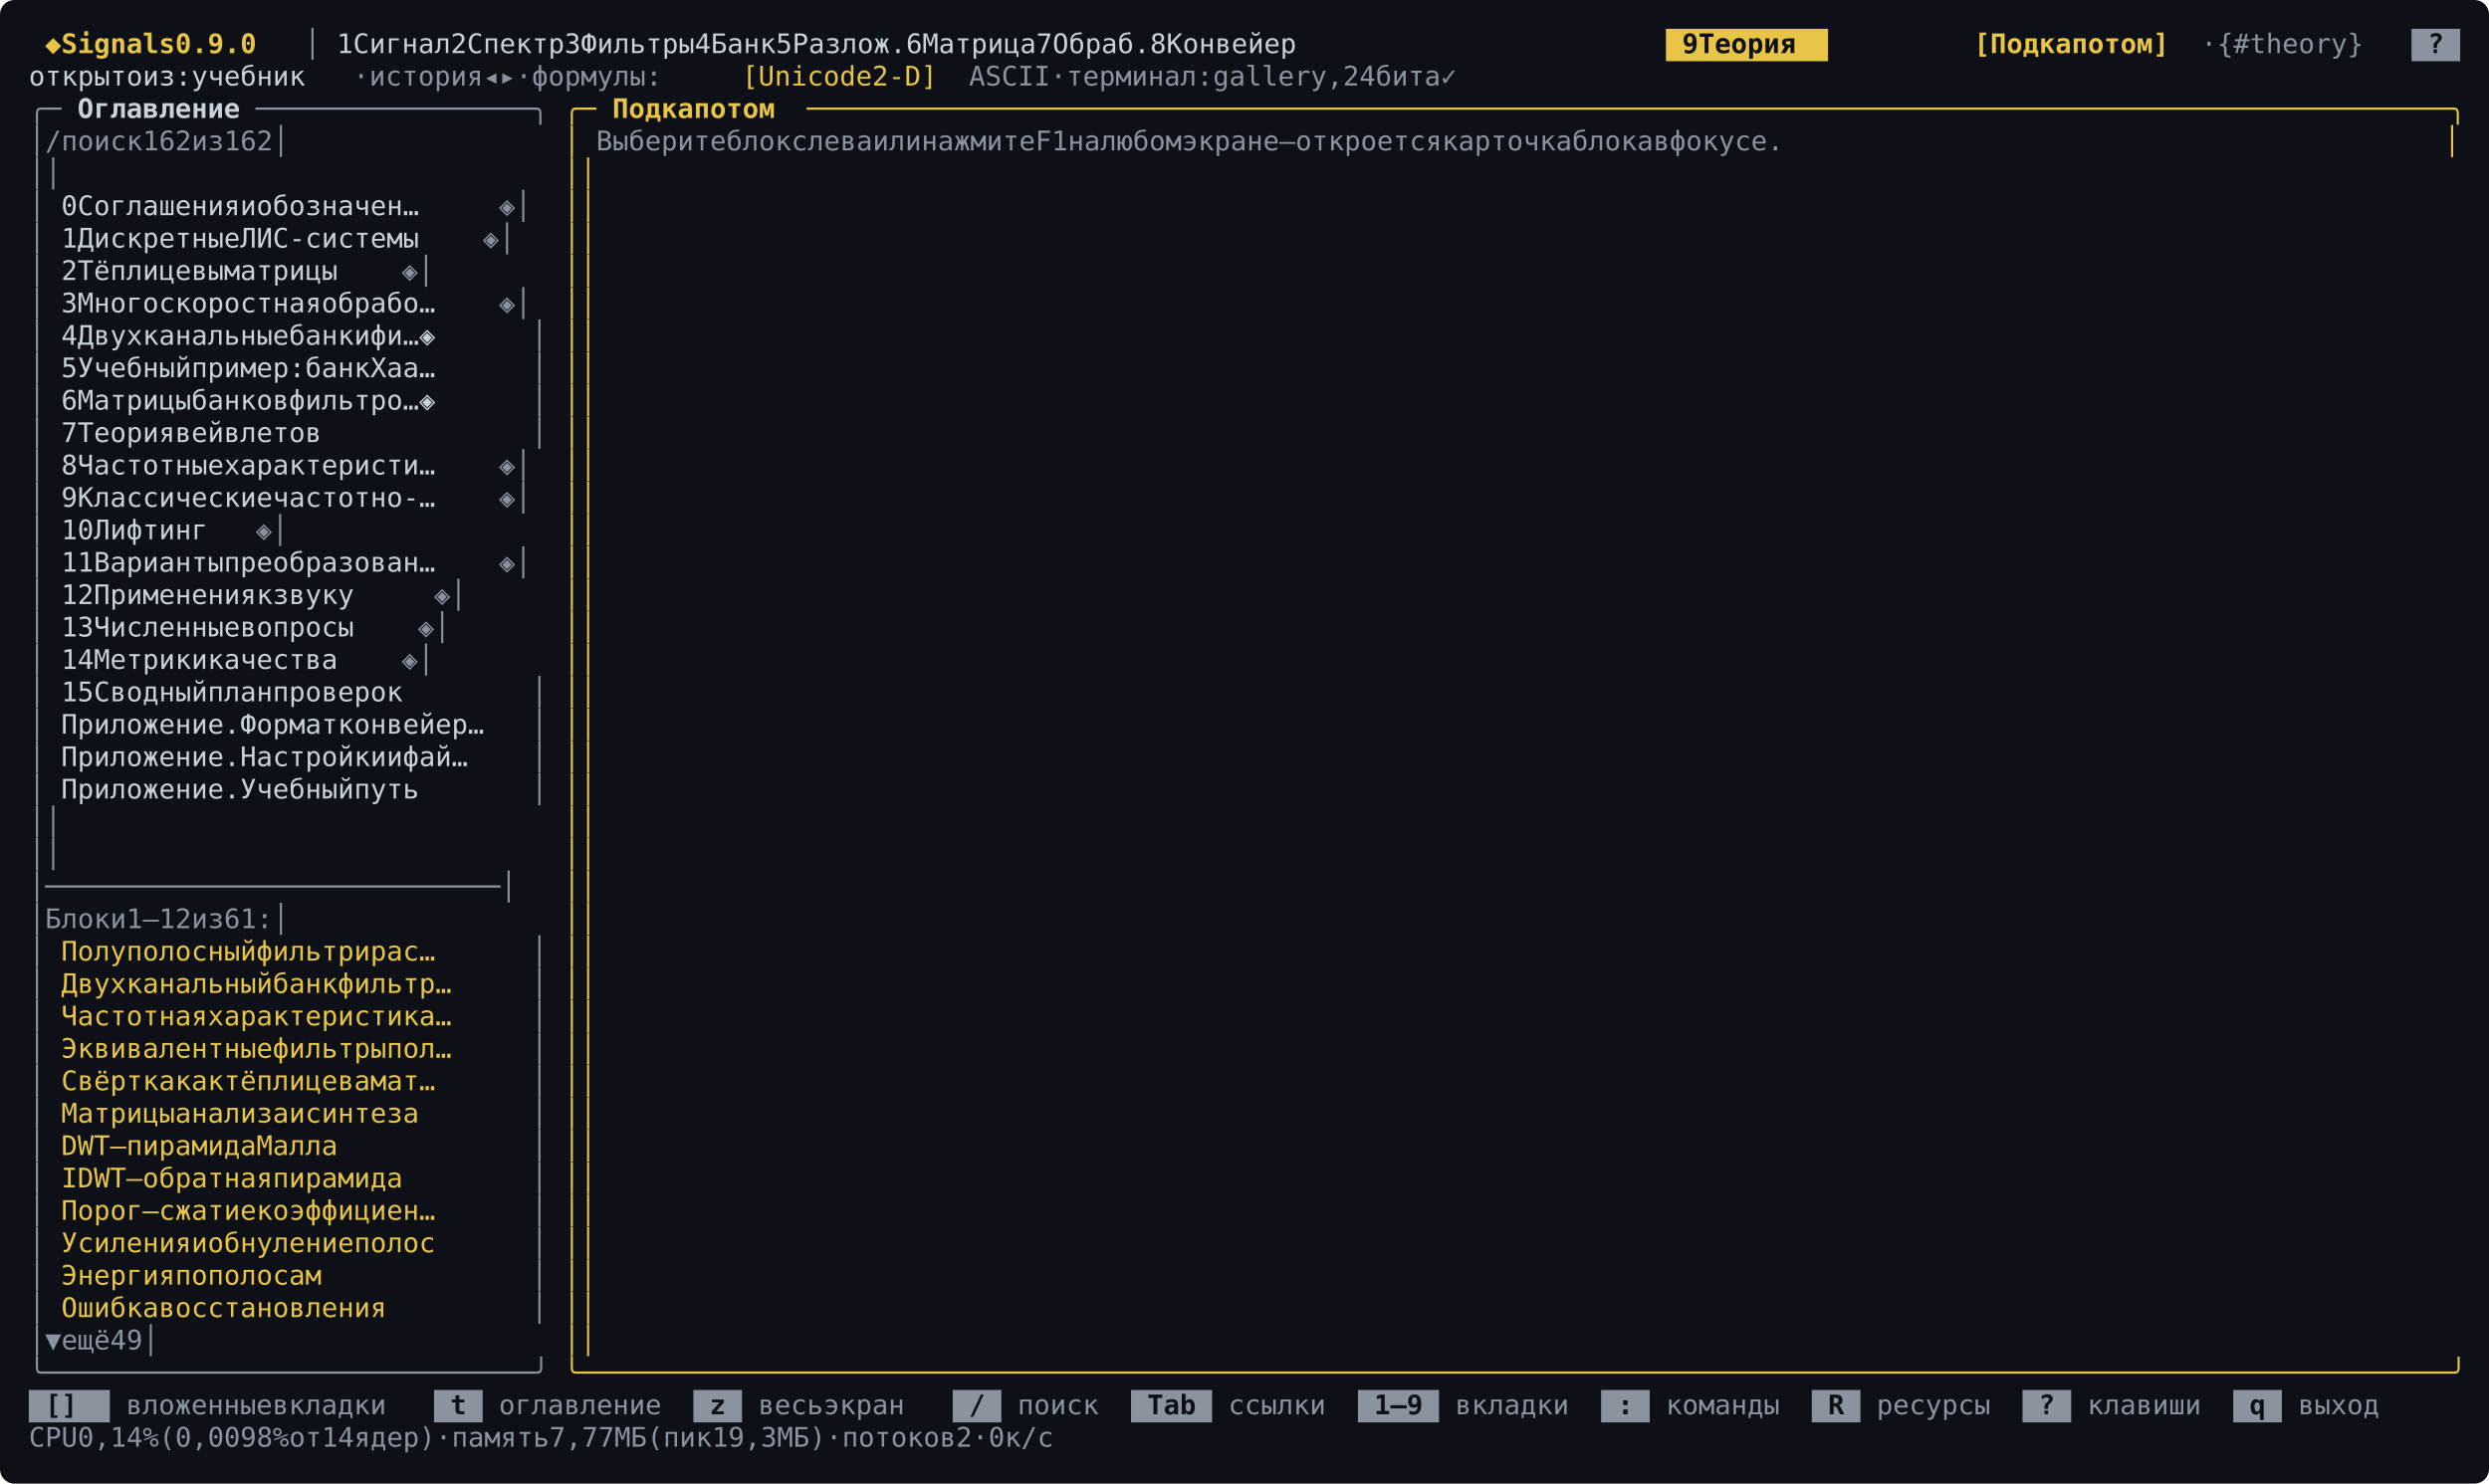
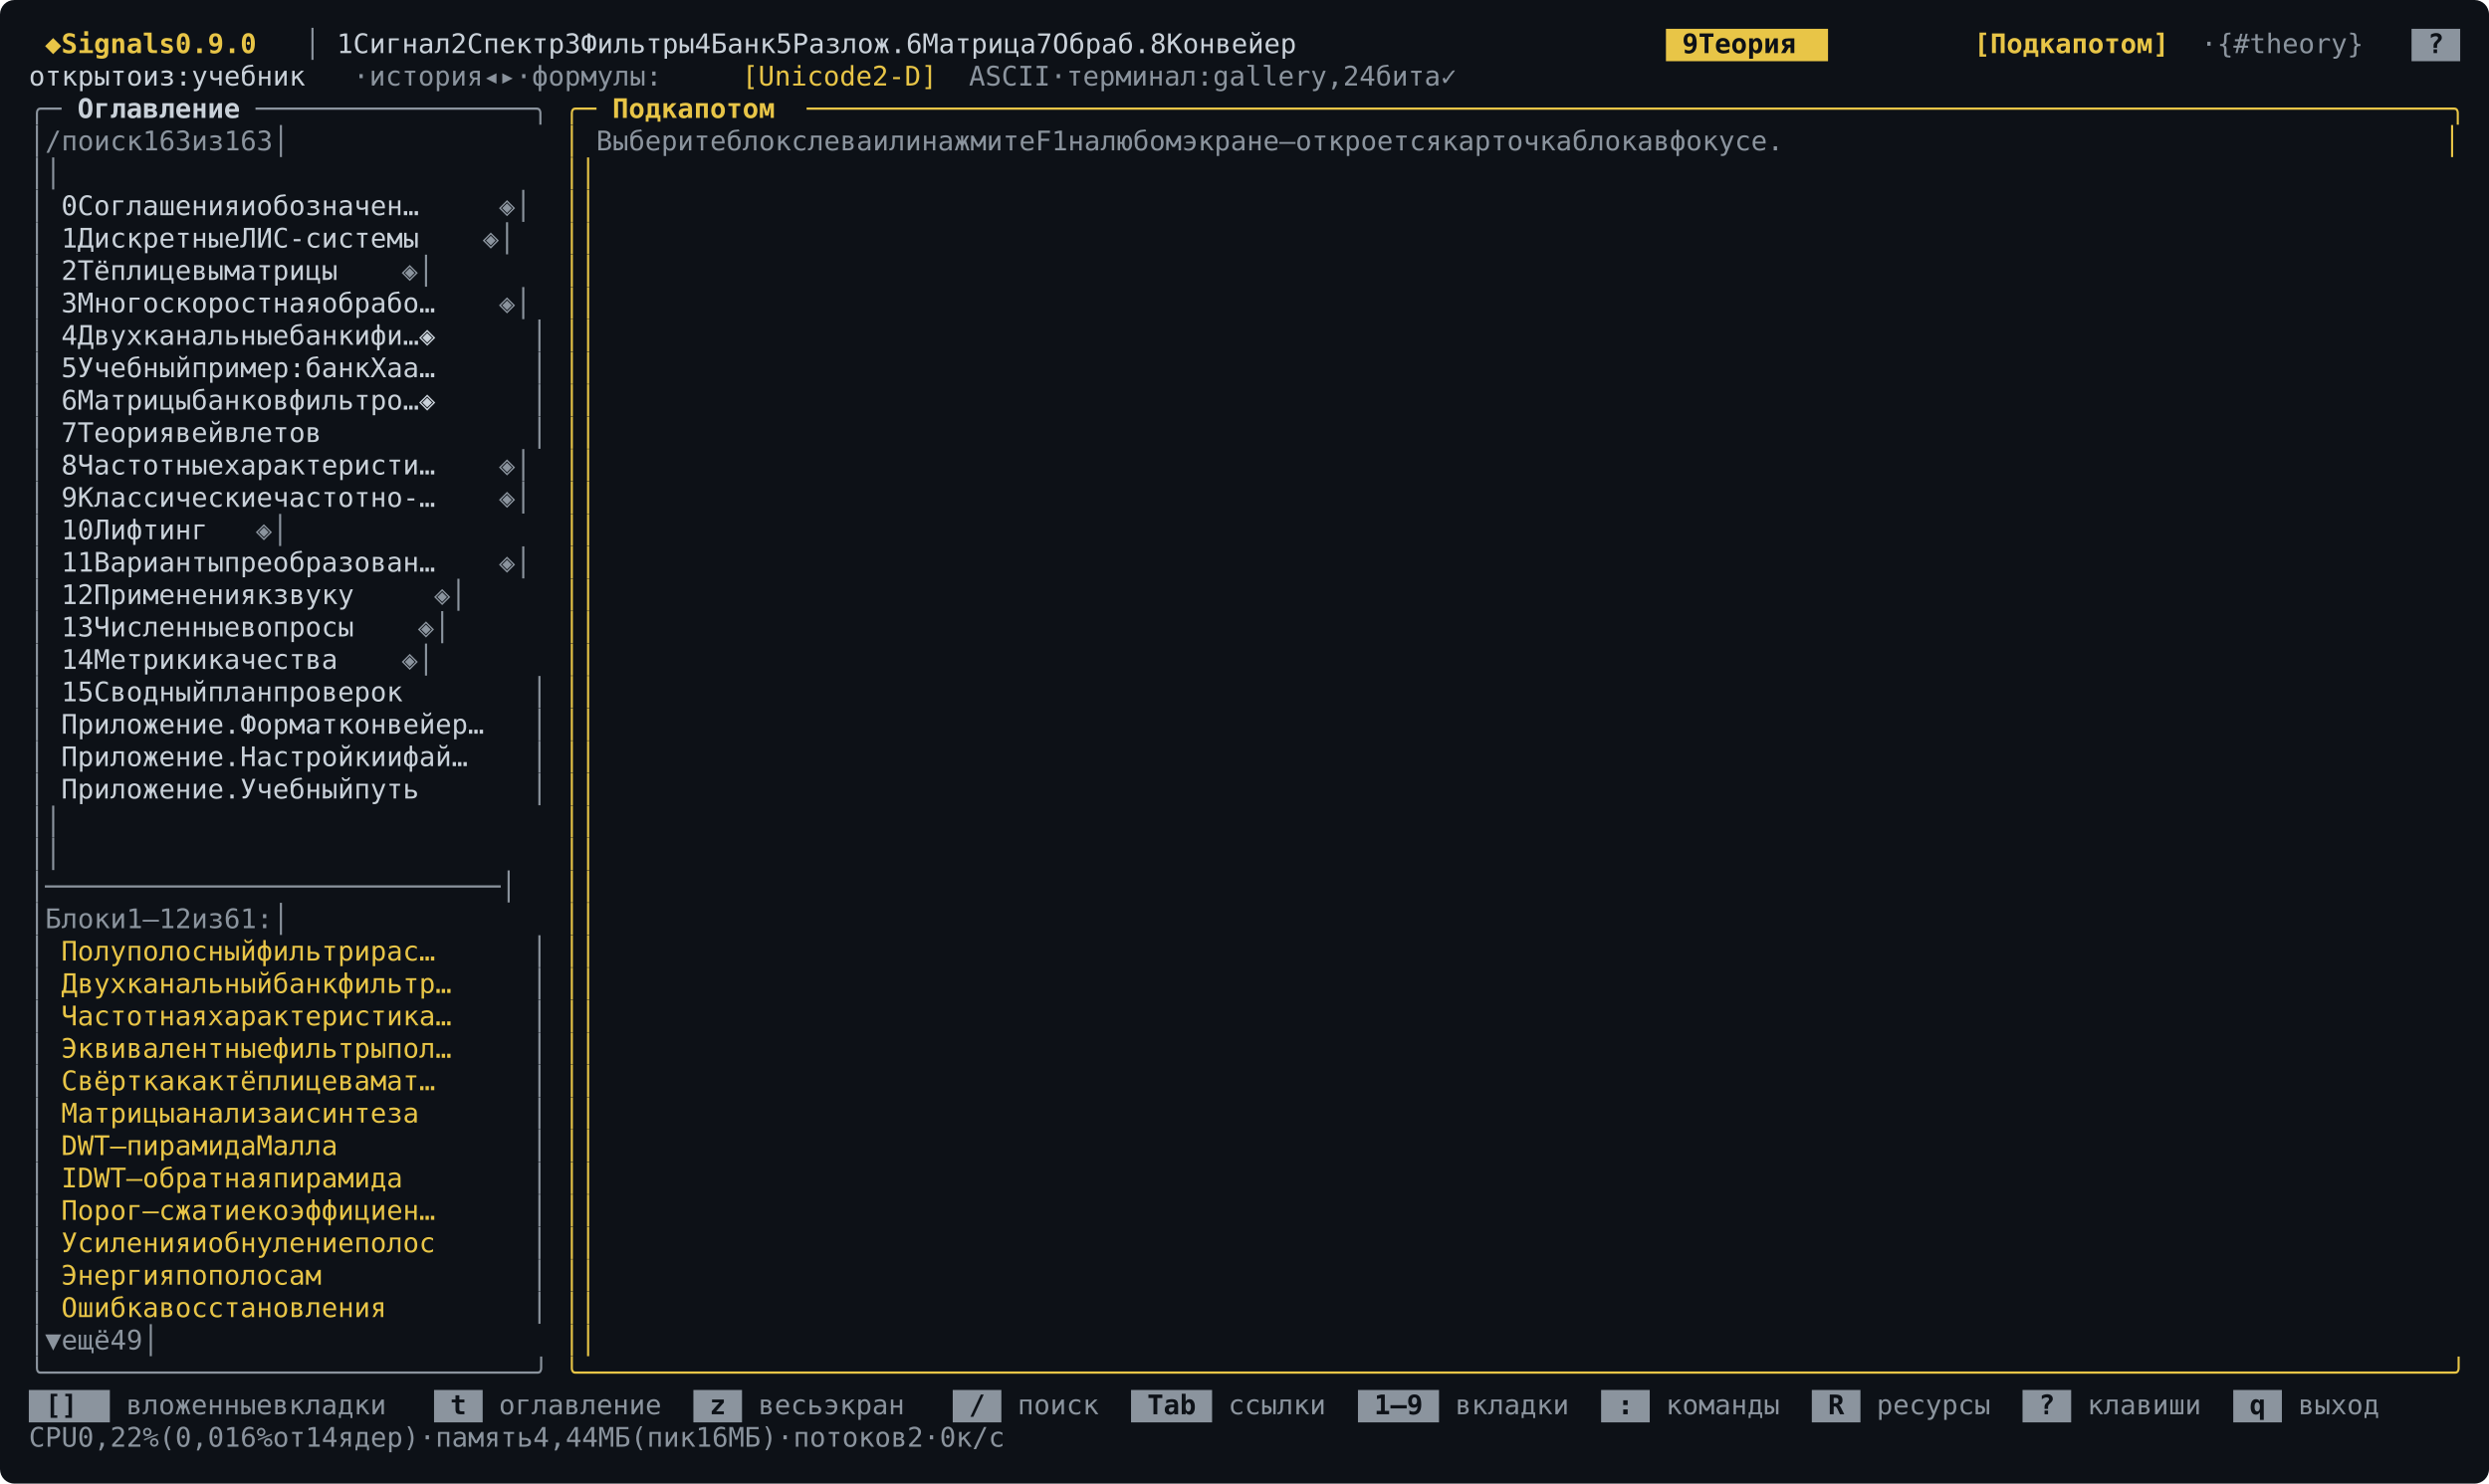
<svg xmlns="http://www.w3.org/2000/svg" width="1382" height="824" viewBox="0 0 1382 824" font-family="ui-monospace, SFMono-Regular, Menlo, Consolas, &quot;DejaVu Sans Mono&quot;, &quot;Liberation Mono&quot;, monospace" font-size="15">
  <rect width="1382" height="824" rx="8" fill="#0d1117" />
  <rect x="925" y="16" width="90" height="18" fill="#e8c547" />
  <rect x="1339" y="16" width="27" height="18" fill="#8b949e" />
  <text x="25 43 52 61 70 79 88 97 115 124 133 142 151" y="29.5" fill="#e8c547" font-weight="bold">◆Signals0.9.0</text>
  <text x="169" y="29.5" fill="#8b949e">│</text>
  <text x="187 205 214 223 232 241 250 277 295 304 313 322 331 340 367 385 394 403 412 421 430 439 466 484 493 502 511 538 556 565 574 583 592 601 610 637 655 664 673 682 691 700 709 736 754 763 772 781 790 799 826 844 853 862 871 880 889 898 907" y="29.5" fill="#c9d1d9">1Сигнал2Спектр3Фильтры4Банк5Разлож.6Матрица7Обраб.8Конвейер</text>
  <text x="934 952 961 970 979 988 997" y="29.5" fill="#0d1117" font-weight="bold">9Теория</text>
  <text x="1096 1105 1114 1123 1141 1150 1159 1168 1177 1186 1195 1204" y="29.5" fill="#e8c547" font-weight="bold">[Подкапотом]</text>
  <text x="1222 1240 1249 1258 1267 1276 1285 1294 1303 1312" y="29.5" fill="#8b949e">·{#theory}</text>
  <text x="1348" y="29.5" fill="#0d1117" font-weight="bold">?</text>
  <text x="16 25 34 43 52 61 70 88 97 106 124 133 142 151 160 169 178" y="47.5" fill="#c9d1d9">открытоиз:учебник</text>
  <text x="196 214 223 232 241 250 259 268 286 295 313 331 340 349 358 367 376 385 394" y="47.5" fill="#8b949e">·история◂▸·формулы:</text>
  <text x="412 421 430 439 448 457 466 475 493 502 511 520" y="47.5" fill="#e8c547">[Unicode2-D]</text>
  <text x="538 547 556 565 574 592 610 619 628 637 646 655 664 673 682 700 709 718 727 736 745 754 763 781 790 808 817 826 835 853" y="47.5" fill="#8b949e">ASCII·терминал:gallery,24бита✓</text>
  <text x="16 25" y="65.5" fill="#8b949e">╭─</text>
  <text x="43 52 61 70 79 88 97 106 115 124" y="65.5" fill="#c9d1d9" font-weight="bold">Оглавление</text>
  <text x="142 151 160 169 178 187 196 205 214 223 232 241 250 259 268 277 286 295" y="65.5" fill="#8b949e">─────────────────╮</text>
  <text x="313 322" y="65.5" fill="#e8c547">╭─</text>
  <text x="340 349 358 376 385 394 403 412 421 430" y="65.5" fill="#e8c547" font-weight="bold">Подкапотом</text>
  <text x="448 457 466 475 484 493 502 511 520 529 538 547 556 565 574 583 592 601 610 619 628 637 646 655 664 673 682 691 700 709 718 727 736 745 754 763 772 781 790 799 808 817 826 835 844 853 862 871 880 889 898 907 916 925 934 943 952 961 970 979 988 997 1006 1015 1024 1033 1042 1051 1060 1069 1078 1087 1096 1105 1114 1123 1132 1141 1150 1159 1168 1177 1186 1195 1204 1213 1222 1231 1240 1249 1258 1267 1276 1285 1294 1303 1312 1321 1330 1339 1348 1357" y="65.5" fill="#e8c547">─────────────────────────────────────────────────────────────────────────────────────────────────────╮</text>
-   <text x="16 34 52 61 70 79 88 196 205 214 232 241 259 268 277 295" y="83.5" fill="#8b949e">│/поиск162из162│</text>
+   <text x="16 34 52 61 70 79 88 196 205 214 232 241 259 268 277 295" y="83.5" fill="#8b949e">│/поиск163из163│</text>
  <text x="313" y="83.5" fill="#e8c547">│</text>
  <text x="331 340 349 358 367 376 385 394 412 421 430 439 457 466 475 484 493 511 520 529 547 556 565 574 583 592 601 619 628 646 655 673 682 691 700 709 727 736 745 754 763 772 790 808 817 826 835 844 853 862 871 880 898 907 916 925 934 943 952 961 979 988 997 1006 1015 1033 1051 1060 1069 1078 1087 1096 1105" y="83.5" fill="#8b949e">ВыберитеблокслеваилинажмитеF1налюбомэкране—откроетсякарточкаблокавфокусе.</text>
  <text x="1357" y="83.5" fill="#e8c547">│</text>
  <text x="16 295" y="101.5" fill="#8b949e">││</text>
  <text x="313 1357" y="101.5" fill="#e8c547">││</text>
  <text x="16" y="119.5" fill="#8b949e">│</text>
  <text x="34 61 70 79 88 97 106 115 124 133 142 160 178 187 196 205 214 223 232 241 250 259" y="119.5" fill="#c9d1d9">0Соглашенияиобозначен…</text>
  <text x="277 295" y="119.5" fill="#8b949e">◈│</text>
  <text x="313 1357" y="119.5" fill="#e8c547">││</text>
  <text x="16" y="137.5" fill="#8b949e">│</text>
  <text x="34 61 70 79 88 97 106 115 124 133 142 160 169 178 187 196 205 214 223 232 241 250" y="137.5" fill="#c9d1d9">1ДискретныеЛИС-системы</text>
  <text x="268 295" y="137.5" fill="#8b949e">◈│</text>
  <text x="313 1357" y="137.5" fill="#e8c547">││</text>
  <text x="16" y="155.5" fill="#8b949e">│</text>
  <text x="34 61 70 79 88 97 106 115 124 133 151 160 169 178 187 196 205" y="155.5" fill="#c9d1d9">2Тёплицевыматрицы</text>
  <text x="223 295" y="155.5" fill="#8b949e">◈│</text>
  <text x="313 1357" y="155.5" fill="#e8c547">││</text>
  <text x="16" y="173.5" fill="#8b949e">│</text>
  <text x="34 61 70 79 88 97 106 115 124 133 142 151 160 169 178 187 205 214 223 232 241 250 259" y="173.5" fill="#c9d1d9">3Многоскоростнаяобрабо…</text>
  <text x="277 295" y="173.5" fill="#8b949e">◈│</text>
  <text x="313 1357" y="173.5" fill="#e8c547">││</text>
  <text x="16" y="191.5" fill="#8b949e">│</text>
  <text x="34 61 70 79 88 97 106 115 124 133 142 151 160 169 187 196 205 214 223 241 250 259 277" y="191.5" fill="#c9d1d9">4Двухканальныебанкифи…◈</text>
  <text x="295" y="191.5" fill="#8b949e">│</text>
  <text x="313 1357" y="191.5" fill="#e8c547">││</text>
  <text x="16" y="209.5" fill="#8b949e">│</text>
  <text x="34 61 70 79 88 97 106 115 133 142 151 160 169 178 187 205 214 223 232 250 259 268 277" y="209.5" fill="#c9d1d9">5Учебныйпример:банкХаа…</text>
  <text x="295" y="209.5" fill="#8b949e">│</text>
  <text x="313 1357" y="209.5" fill="#e8c547">││</text>
  <text x="16" y="227.5" fill="#8b949e">│</text>
  <text x="34 61 70 79 88 97 106 115 133 142 151 160 169 178 196 205 214 223 232 241 250 259 277" y="227.5" fill="#c9d1d9">6Матрицыбанковфильтро…◈</text>
  <text x="295" y="227.5" fill="#8b949e">│</text>
  <text x="313 1357" y="227.5" fill="#e8c547">││</text>
  <text x="16" y="245.5" fill="#8b949e">│</text>
  <text x="34 61 70 79 88 97 106 124 133 142 151 160 169 178 187 196" y="245.5" fill="#c9d1d9">7Теориявейвлетов</text>
  <text x="295" y="245.5" fill="#8b949e">│</text>
  <text x="313 1357" y="245.5" fill="#e8c547">││</text>
  <text x="16" y="263.5" fill="#8b949e">│</text>
  <text x="34 61 70 79 88 97 106 115 124 133 151 160 169 178 187 196 205 214 223 232 241 250 259" y="263.5" fill="#c9d1d9">8Частотныехарактеристи…</text>
  <text x="277 295" y="263.5" fill="#8b949e">◈│</text>
  <text x="313 1357" y="263.5" fill="#e8c547">││</text>
  <text x="16" y="281.5" fill="#8b949e">│</text>
  <text x="34 61 70 79 88 97 106 115 124 133 142 151 160 178 187 196 205 214 223 232 241 250 259" y="281.5" fill="#c9d1d9">9Классическиечастотно-…</text>
  <text x="277 295" y="281.5" fill="#8b949e">◈│</text>
  <text x="313 1357" y="281.5" fill="#e8c547">││</text>
  <text x="16" y="299.5" fill="#8b949e">│</text>
  <text x="34 43 70 79 88 97 106 115 124" y="299.5" fill="#c9d1d9">10Лифтинг</text>
  <text x="142 295" y="299.5" fill="#8b949e">◈│</text>
  <text x="313 1357" y="299.5" fill="#e8c547">││</text>
  <text x="16" y="317.5" fill="#8b949e">│</text>
  <text x="34 43 70 79 88 97 106 115 124 133 151 160 169 178 187 196 205 214 223 232 241 250 259" y="317.5" fill="#c9d1d9">11Вариантыпреобразован…</text>
  <text x="277 295" y="317.5" fill="#8b949e">◈│</text>
  <text x="313 1357" y="317.5" fill="#e8c547">││</text>
  <text x="16" y="335.5" fill="#8b949e">│</text>
  <text x="34 43 70 79 88 97 106 115 124 133 142 151 169 187 196 205 214 223" y="335.5" fill="#c9d1d9">12Применениякзвуку</text>
  <text x="241 295" y="335.5" fill="#8b949e">◈│</text>
  <text x="313 1357" y="335.5" fill="#e8c547">││</text>
  <text x="16" y="353.5" fill="#8b949e">│</text>
  <text x="34 43 70 79 88 97 106 115 124 133 142 160 169 178 187 196 205 214" y="353.5" fill="#c9d1d9">13Численныевопросы</text>
  <text x="232 295" y="353.5" fill="#8b949e">◈│</text>
  <text x="313 1357" y="353.5" fill="#e8c547">││</text>
  <text x="16" y="371.5" fill="#8b949e">│</text>
  <text x="34 43 70 79 88 97 106 115 124 142 151 160 169 178 187 196 205" y="371.5" fill="#c9d1d9">14Метрикикачества</text>
  <text x="223 295" y="371.5" fill="#8b949e">◈│</text>
  <text x="313 1357" y="371.5" fill="#e8c547">││</text>
  <text x="16" y="389.5" fill="#8b949e">│</text>
  <text x="34 43 70 79 88 97 106 115 124 142 151 160 169 187 196 205 214 223 232 241 250" y="389.5" fill="#c9d1d9">15Сводныйпланпроверок</text>
  <text x="295" y="389.5" fill="#8b949e">│</text>
  <text x="313 1357" y="389.5" fill="#e8c547">││</text>
  <text x="16" y="407.5" fill="#8b949e">│</text>
  <text x="34 43 52 61 70 79 88 97 106 115 124 142 151 160 169 178 187 205 214 223 232 241 250 259 268 277" y="407.5" fill="#c9d1d9">Приложение.Форматконвейер…</text>
  <text x="295" y="407.5" fill="#8b949e">│</text>
  <text x="313 1357" y="407.5" fill="#e8c547">││</text>
  <text x="16" y="425.5" fill="#8b949e">│</text>
  <text x="34 43 52 61 70 79 88 97 106 115 124 142 151 160 169 178 187 196 205 214 232 250 259 268 277" y="425.5" fill="#c9d1d9">Приложение.Настройкиифай…</text>
  <text x="295" y="425.5" fill="#8b949e">│</text>
  <text x="313 1357" y="425.5" fill="#e8c547">││</text>
  <text x="16" y="443.5" fill="#8b949e">│</text>
  <text x="34 43 52 61 70 79 88 97 106 115 124 142 151 160 169 178 187 196 214 223 232 241" y="443.5" fill="#c9d1d9">Приложение.Учебныйпуть</text>
  <text x="295" y="443.5" fill="#8b949e">│</text>
  <text x="313 1357" y="443.5" fill="#e8c547">││</text>
  <text x="16 295" y="461.5" fill="#8b949e">││</text>
  <text x="313 1357" y="461.5" fill="#e8c547">││</text>
  <text x="16 295" y="479.5" fill="#8b949e">││</text>
  <text x="313 1357" y="479.5" fill="#e8c547">││</text>
  <text x="16 34 43 52 61 70 79 88 97 106 115 124 133 142 151 160 169 178 187 196 205 214 223 232 241 250 259 268 277 295" y="497.5" fill="#8b949e">│────────────────────────────│</text>
  <text x="313 1357" y="497.5" fill="#e8c547">││</text>
  <text x="16 34 43 52 61 70 88 97 106 115 133 142 160 169 178 295" y="515.5" fill="#8b949e">│Блоки1–12из61:│</text>
  <text x="313 1357" y="515.5" fill="#e8c547">││</text>
  <text x="16" y="533.5" fill="#8b949e">│</text>
  <text x="34 43 52 61 70 79 88 97 106 115 124 133 151 160 169 178 187 196 214 232 241 250 259" y="533.5" fill="#e8c547">Полуполосныйфильтрирас…</text>
  <text x="295" y="533.5" fill="#8b949e">│</text>
  <text x="313 1357" y="533.5" fill="#e8c547">││</text>
  <text x="16" y="551.5" fill="#8b949e">│</text>
  <text x="34 43 52 61 70 79 88 97 106 115 124 133 142 160 169 178 187 205 214 223 232 241 250 259" y="551.5" fill="#e8c547">Двухканальныйбанкфильтр…</text>
  <text x="295" y="551.5" fill="#8b949e">│</text>
  <text x="313 1357" y="551.5" fill="#e8c547">││</text>
  <text x="16" y="569.5" fill="#8b949e">│</text>
  <text x="34 43 52 61 70 79 88 97 106 124 133 142 151 160 169 178 187 196 205 214 223 232 241 259" y="569.5" fill="#e8c547">Частотнаяхарактеристика…</text>
  <text x="295" y="569.5" fill="#8b949e">│</text>
  <text x="313 1357" y="569.5" fill="#e8c547">││</text>
  <text x="16" y="587.5" fill="#8b949e">│</text>
  <text x="34 43 52 61 70 79 88 97 106 115 124 133 142 160 169 178 187 196 205 214 232 241 250 259" y="587.5" fill="#e8c547">Эквивалентныефильтрыпол…</text>
  <text x="295" y="587.5" fill="#8b949e">│</text>
  <text x="313 1357" y="587.5" fill="#e8c547">││</text>
  <text x="16" y="605.5" fill="#8b949e">│</text>
  <text x="34 43 52 61 70 79 88 106 115 124 142 151 160 169 178 187 196 205 214 232 241 250 259" y="605.5" fill="#e8c547">Свёрткакактёплицевамат…</text>
  <text x="295" y="605.5" fill="#8b949e">│</text>
  <text x="313 1357" y="605.5" fill="#e8c547">││</text>
  <text x="16" y="623.5" fill="#8b949e">│</text>
  <text x="34 43 52 61 70 79 88 106 115 124 133 142 151 160 178 196 205 214 223 232 241 250" y="623.5" fill="#e8c547">Матрицыанализаисинтеза</text>
  <text x="295" y="623.5" fill="#8b949e">│</text>
  <text x="313 1357" y="623.5" fill="#e8c547">││</text>
  <text x="16" y="641.5" fill="#8b949e">│</text>
  <text x="34 43 52 70 88 97 106 115 124 133 142 151 169 178 187 196 205" y="641.5" fill="#e8c547">DWT—пирамидаМалла</text>
  <text x="295" y="641.5" fill="#8b949e">│</text>
  <text x="313 1357" y="641.5" fill="#e8c547">││</text>
  <text x="16" y="659.5" fill="#8b949e">│</text>
  <text x="34 43 52 61 79 97 106 115 124 133 142 151 160 178 187 196 205 214 223 232 241" y="659.5" fill="#e8c547">IDWT—обратнаяпирамида</text>
  <text x="295" y="659.5" fill="#8b949e">│</text>
  <text x="313 1357" y="659.5" fill="#e8c547">││</text>
  <text x="16" y="677.5" fill="#8b949e">│</text>
  <text x="34 43 52 61 70 88 106 115 124 133 142 151 169 178 187 196 205 214 223 232 241 250 259" y="677.5" fill="#e8c547">Порог—сжатиекоэффициен…</text>
  <text x="295" y="677.5" fill="#8b949e">│</text>
  <text x="313 1357" y="677.5" fill="#e8c547">││</text>
  <text x="16" y="695.5" fill="#8b949e">│</text>
  <text x="34 43 52 61 70 79 88 97 115 133 142 151 160 169 178 187 196 205 223 232 241 250 259" y="695.5" fill="#e8c547">Усиленияиобнулениеполос</text>
  <text x="295" y="695.5" fill="#8b949e">│</text>
  <text x="313 1357" y="695.5" fill="#e8c547">││</text>
  <text x="16" y="713.5" fill="#8b949e">│</text>
  <text x="34 43 52 61 70 79 88 106 115 133 142 151 160 169 178 187" y="713.5" fill="#e8c547">Энергияпополосам</text>
  <text x="295" y="713.5" fill="#8b949e">│</text>
  <text x="313 1357" y="713.5" fill="#e8c547">││</text>
  <text x="16" y="731.5" fill="#8b949e">│</text>
  <text x="34 43 52 61 70 79 97 106 115 124 133 142 151 160 169 178 187 196 205 214" y="731.5" fill="#e8c547">Ошибкавосстановления</text>
  <text x="295" y="731.5" fill="#8b949e">│</text>
  <text x="313 1357" y="731.5" fill="#e8c547">││</text>
  <text x="16 34 52 61 70 88 97 295" y="749.5" fill="#8b949e">│▼ещё49│</text>
  <text x="313 1357" y="749.5" fill="#e8c547">││</text>
  <text x="16 25 34 43 52 61 70 79 88 97 106 115 124 133 142 151 160 169 178 187 196 205 214 223 232 241 250 259 268 277 286 295" y="767.5" fill="#8b949e">╰──────────────────────────────╯</text>
  <text x="313 322 331 340 349 358 367 376 385 394 403 412 421 430 439 448 457 466 475 484 493 502 511 520 529 538 547 556 565 574 583 592 601 610 619 628 637 646 655 664 673 682 691 700 709 718 727 736 745 754 763 772 781 790 799 808 817 826 835 844 853 862 871 880 889 898 907 916 925 934 943 952 961 970 979 988 997 1006 1015 1024 1033 1042 1051 1060 1069 1078 1087 1096 1105 1114 1123 1132 1141 1150 1159 1168 1177 1186 1195 1204 1213 1222 1231 1240 1249 1258 1267 1276 1285 1294 1303 1312 1321 1330 1339 1348 1357" y="767.5" fill="#e8c547">╰───────────────────────────────────────────────────────────────────────────────────────────────────────────────────╯</text>
  <rect x="16" y="772" width="45" height="18" fill="#8b949e" />
  <rect x="241" y="772" width="27" height="18" fill="#8b949e" />
  <rect x="385" y="772" width="27" height="18" fill="#8b949e" />
  <rect x="529" y="772" width="27" height="18" fill="#8b949e" />
  <rect x="628" y="772" width="45" height="18" fill="#8b949e" />
  <rect x="754" y="772" width="45" height="18" fill="#8b949e" />
  <rect x="889" y="772" width="27" height="18" fill="#8b949e" />
  <rect x="1006" y="772" width="27" height="18" fill="#8b949e" />
  <rect x="1123" y="772" width="27" height="18" fill="#8b949e" />
  <rect x="1240" y="772" width="27" height="18" fill="#8b949e" />
  <text x="25 43" y="785.5" fill="#0d1117" font-weight="bold">[]</text>
  <text x="70 79 88 97 106 115 124 133 142 160 169 178 187 196 205 214" y="785.5" fill="#8b949e">вложенныевкладки</text>
  <text x="250" y="785.5" fill="#0d1117" font-weight="bold">t</text>
  <text x="277 286 295 304 313 322 331 340 349 358" y="785.5" fill="#8b949e">оглавление</text>
  <text x="394" y="785.5" fill="#0d1117" font-weight="bold">z</text>
  <text x="421 430 439 448 466 475 484 493 502" y="785.5" fill="#8b949e">весьэкран</text>
  <text x="538" y="785.5" fill="#0d1117" font-weight="bold">/</text>
  <text x="565 574 583 592 601" y="785.5" fill="#8b949e">поиск</text>
  <text x="637 646 655" y="785.5" fill="#0d1117" font-weight="bold">Tab</text>
  <text x="682 691 700 709 718 727" y="785.5" fill="#8b949e">ссылки</text>
  <text x="763 772 781" y="785.5" fill="#0d1117" font-weight="bold">1–9</text>
  <text x="808 817 826 835 844 853 862" y="785.5" fill="#8b949e">вкладки</text>
  <text x="898" y="785.5" fill="#0d1117" font-weight="bold">:</text>
  <text x="925 934 943 952 961 970 979" y="785.5" fill="#8b949e">команды</text>
  <text x="1015" y="785.5" fill="#0d1117" font-weight="bold">R</text>
  <text x="1042 1051 1060 1069 1078 1087 1096" y="785.5" fill="#8b949e">ресурсы</text>
  <text x="1132" y="785.5" fill="#0d1117" font-weight="bold">?</text>
  <text x="1159 1168 1177 1186 1195 1204 1213" y="785.5" fill="#8b949e">клавиши</text>
  <text x="1249" y="785.5" fill="#0d1117" font-weight="bold">q</text>
  <text x="1276 1285 1294 1303 1312" y="785.5" fill="#8b949e">выход</text>
-   <text x="16 25 34 52 61 70 79 97 115 124 133 142 151 160 169 187 205 214 232 241 259 268 277 286 295 313 331 340 349 358 367 376 394 403 412 421 439 448 466 475 484 493 511 520 529 538 556 565 574 592 610 619 628 637 646 655 664 682 700 718 736 745 754" y="803.5" fill="#8b949e">CPU0,14%(0,0098%от14ядер)·память7,77МБ(пик19,3МБ)·потоков2·0к/с</text>
+   <text x="16 25 34 52 61 70 79 97 115 124 133 142 151 160 178 196 205 223 232 250 259 268 277 286 304 322 331 340 349 358 367 385 394 403 412 430 439 457 466 475 484 502 511 529 538 547 565 583 592 601 610 619 628 637 655 673 691 709 718 727" y="803.5" fill="#8b949e">CPU0,22%(0,016%от14ядер)·память4,44МБ(пик16МБ)·потоков2·0к/с</text>
</svg>
